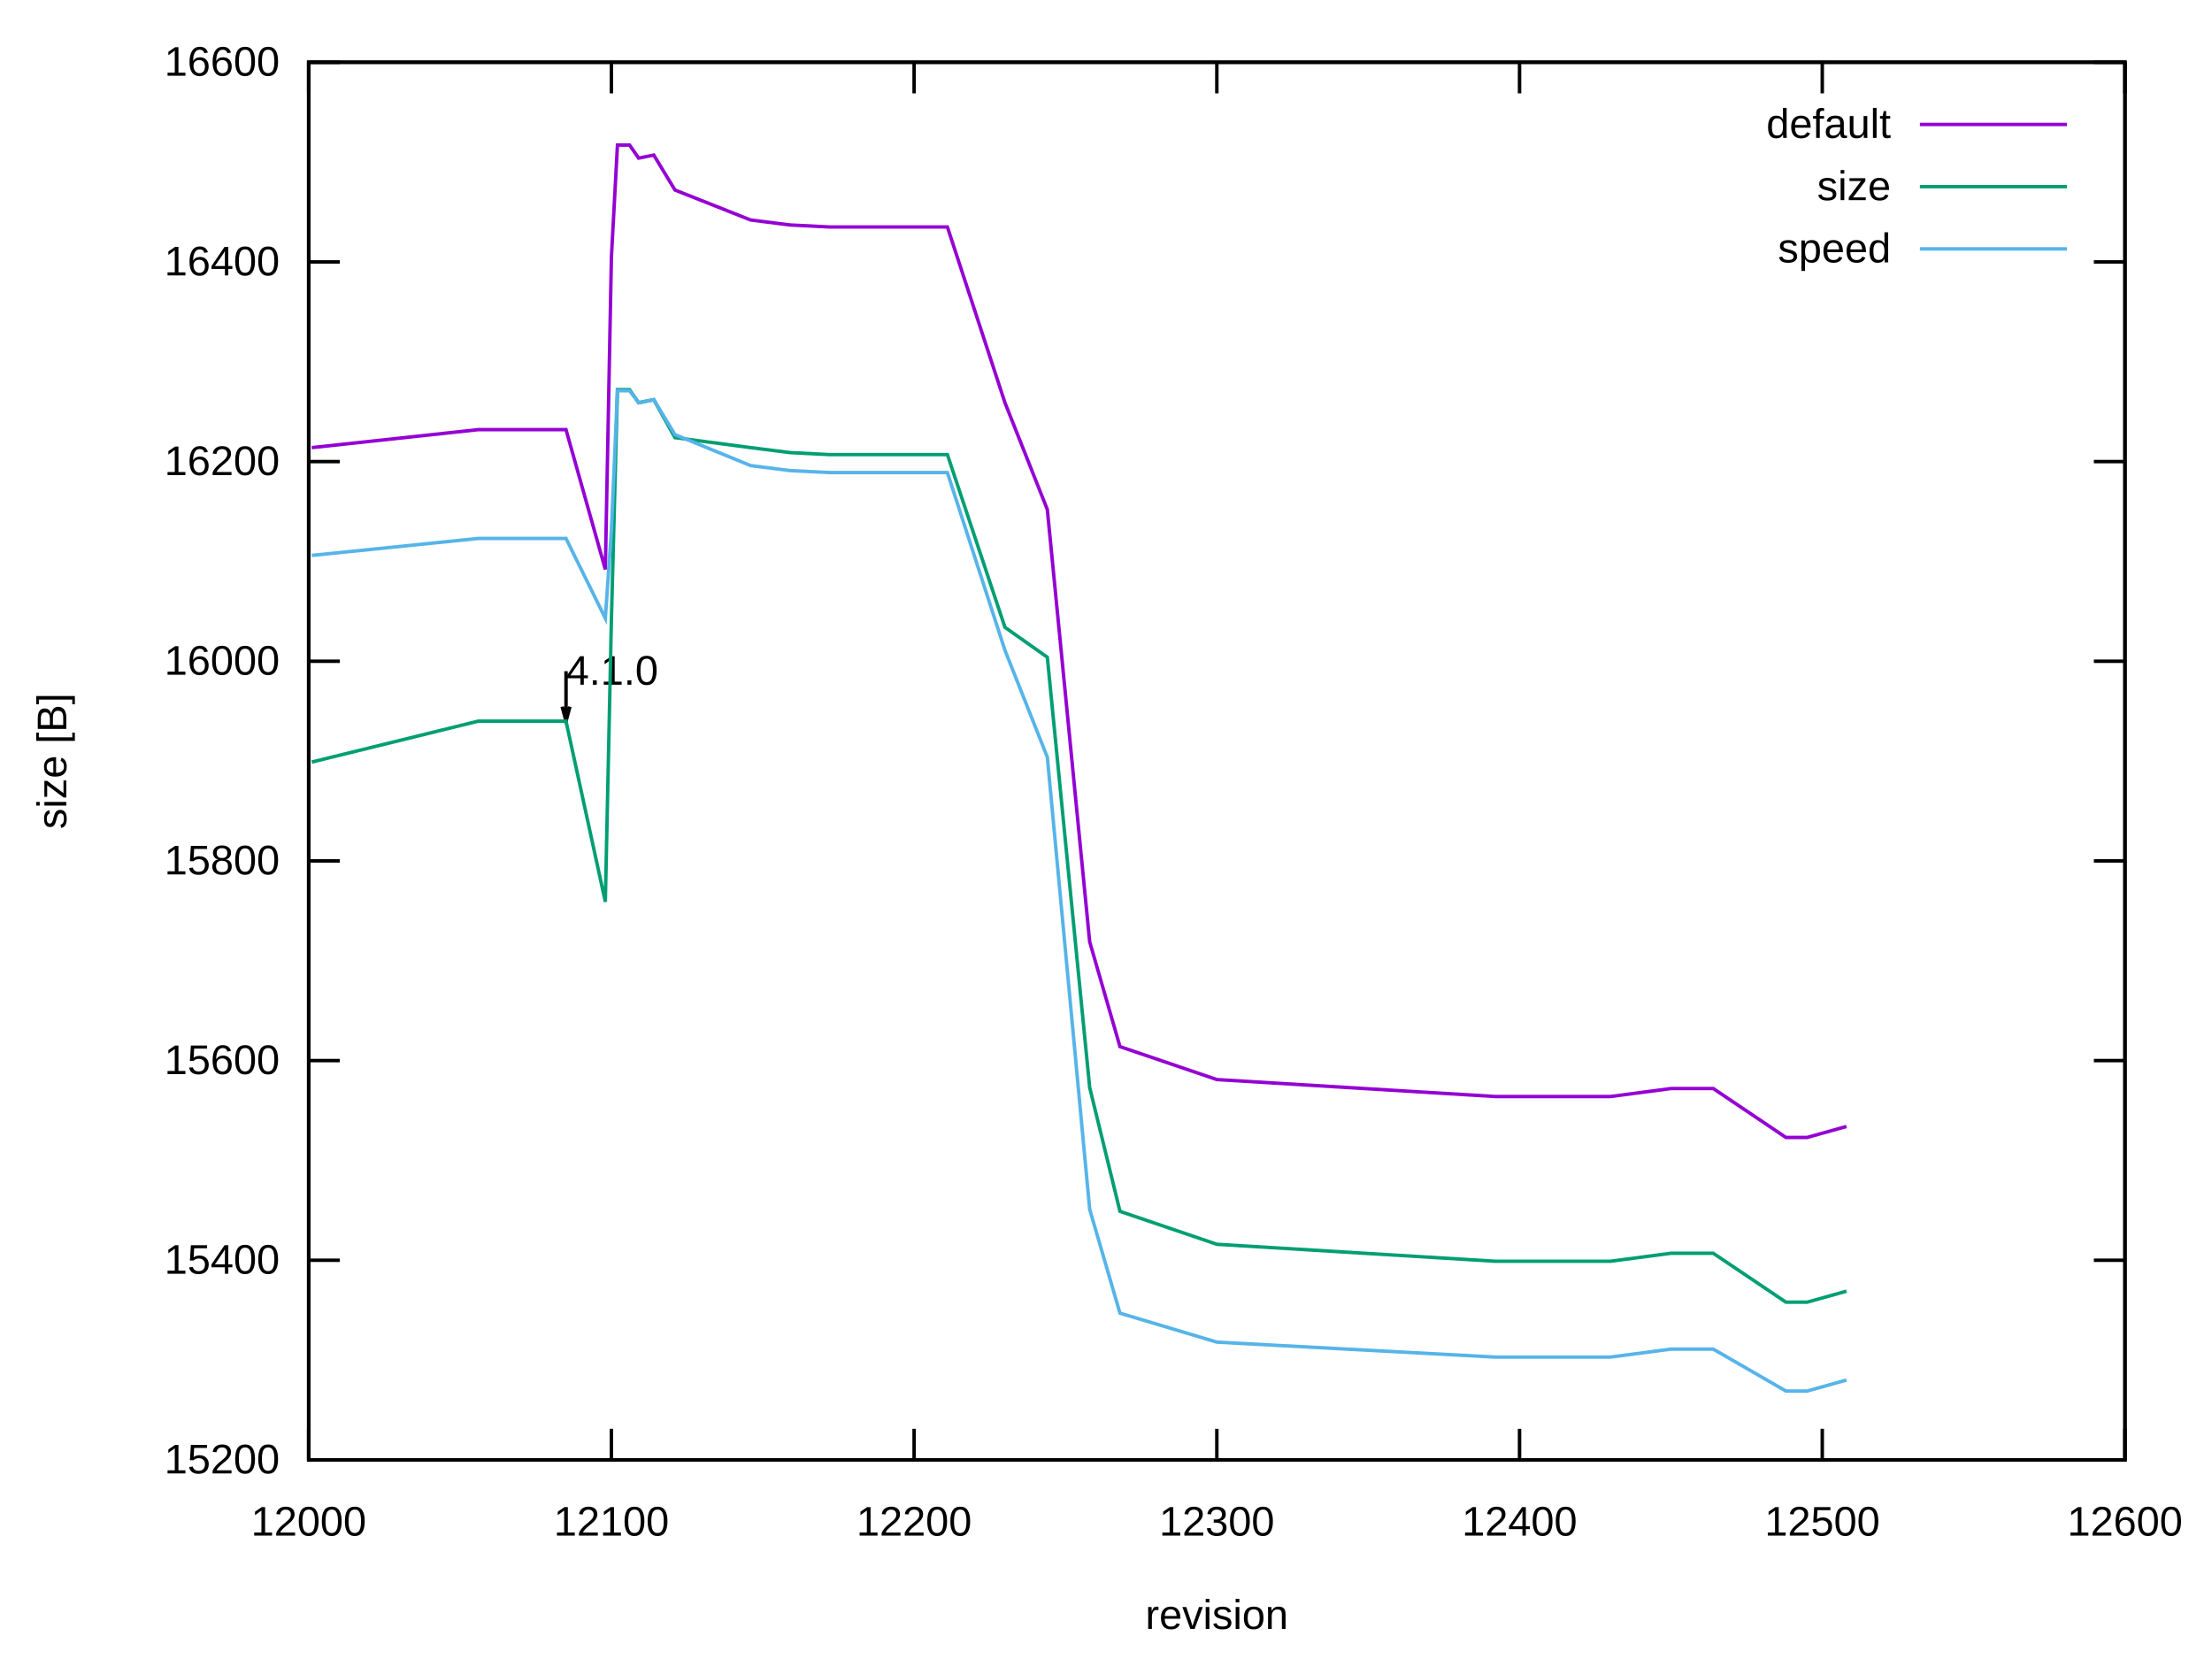
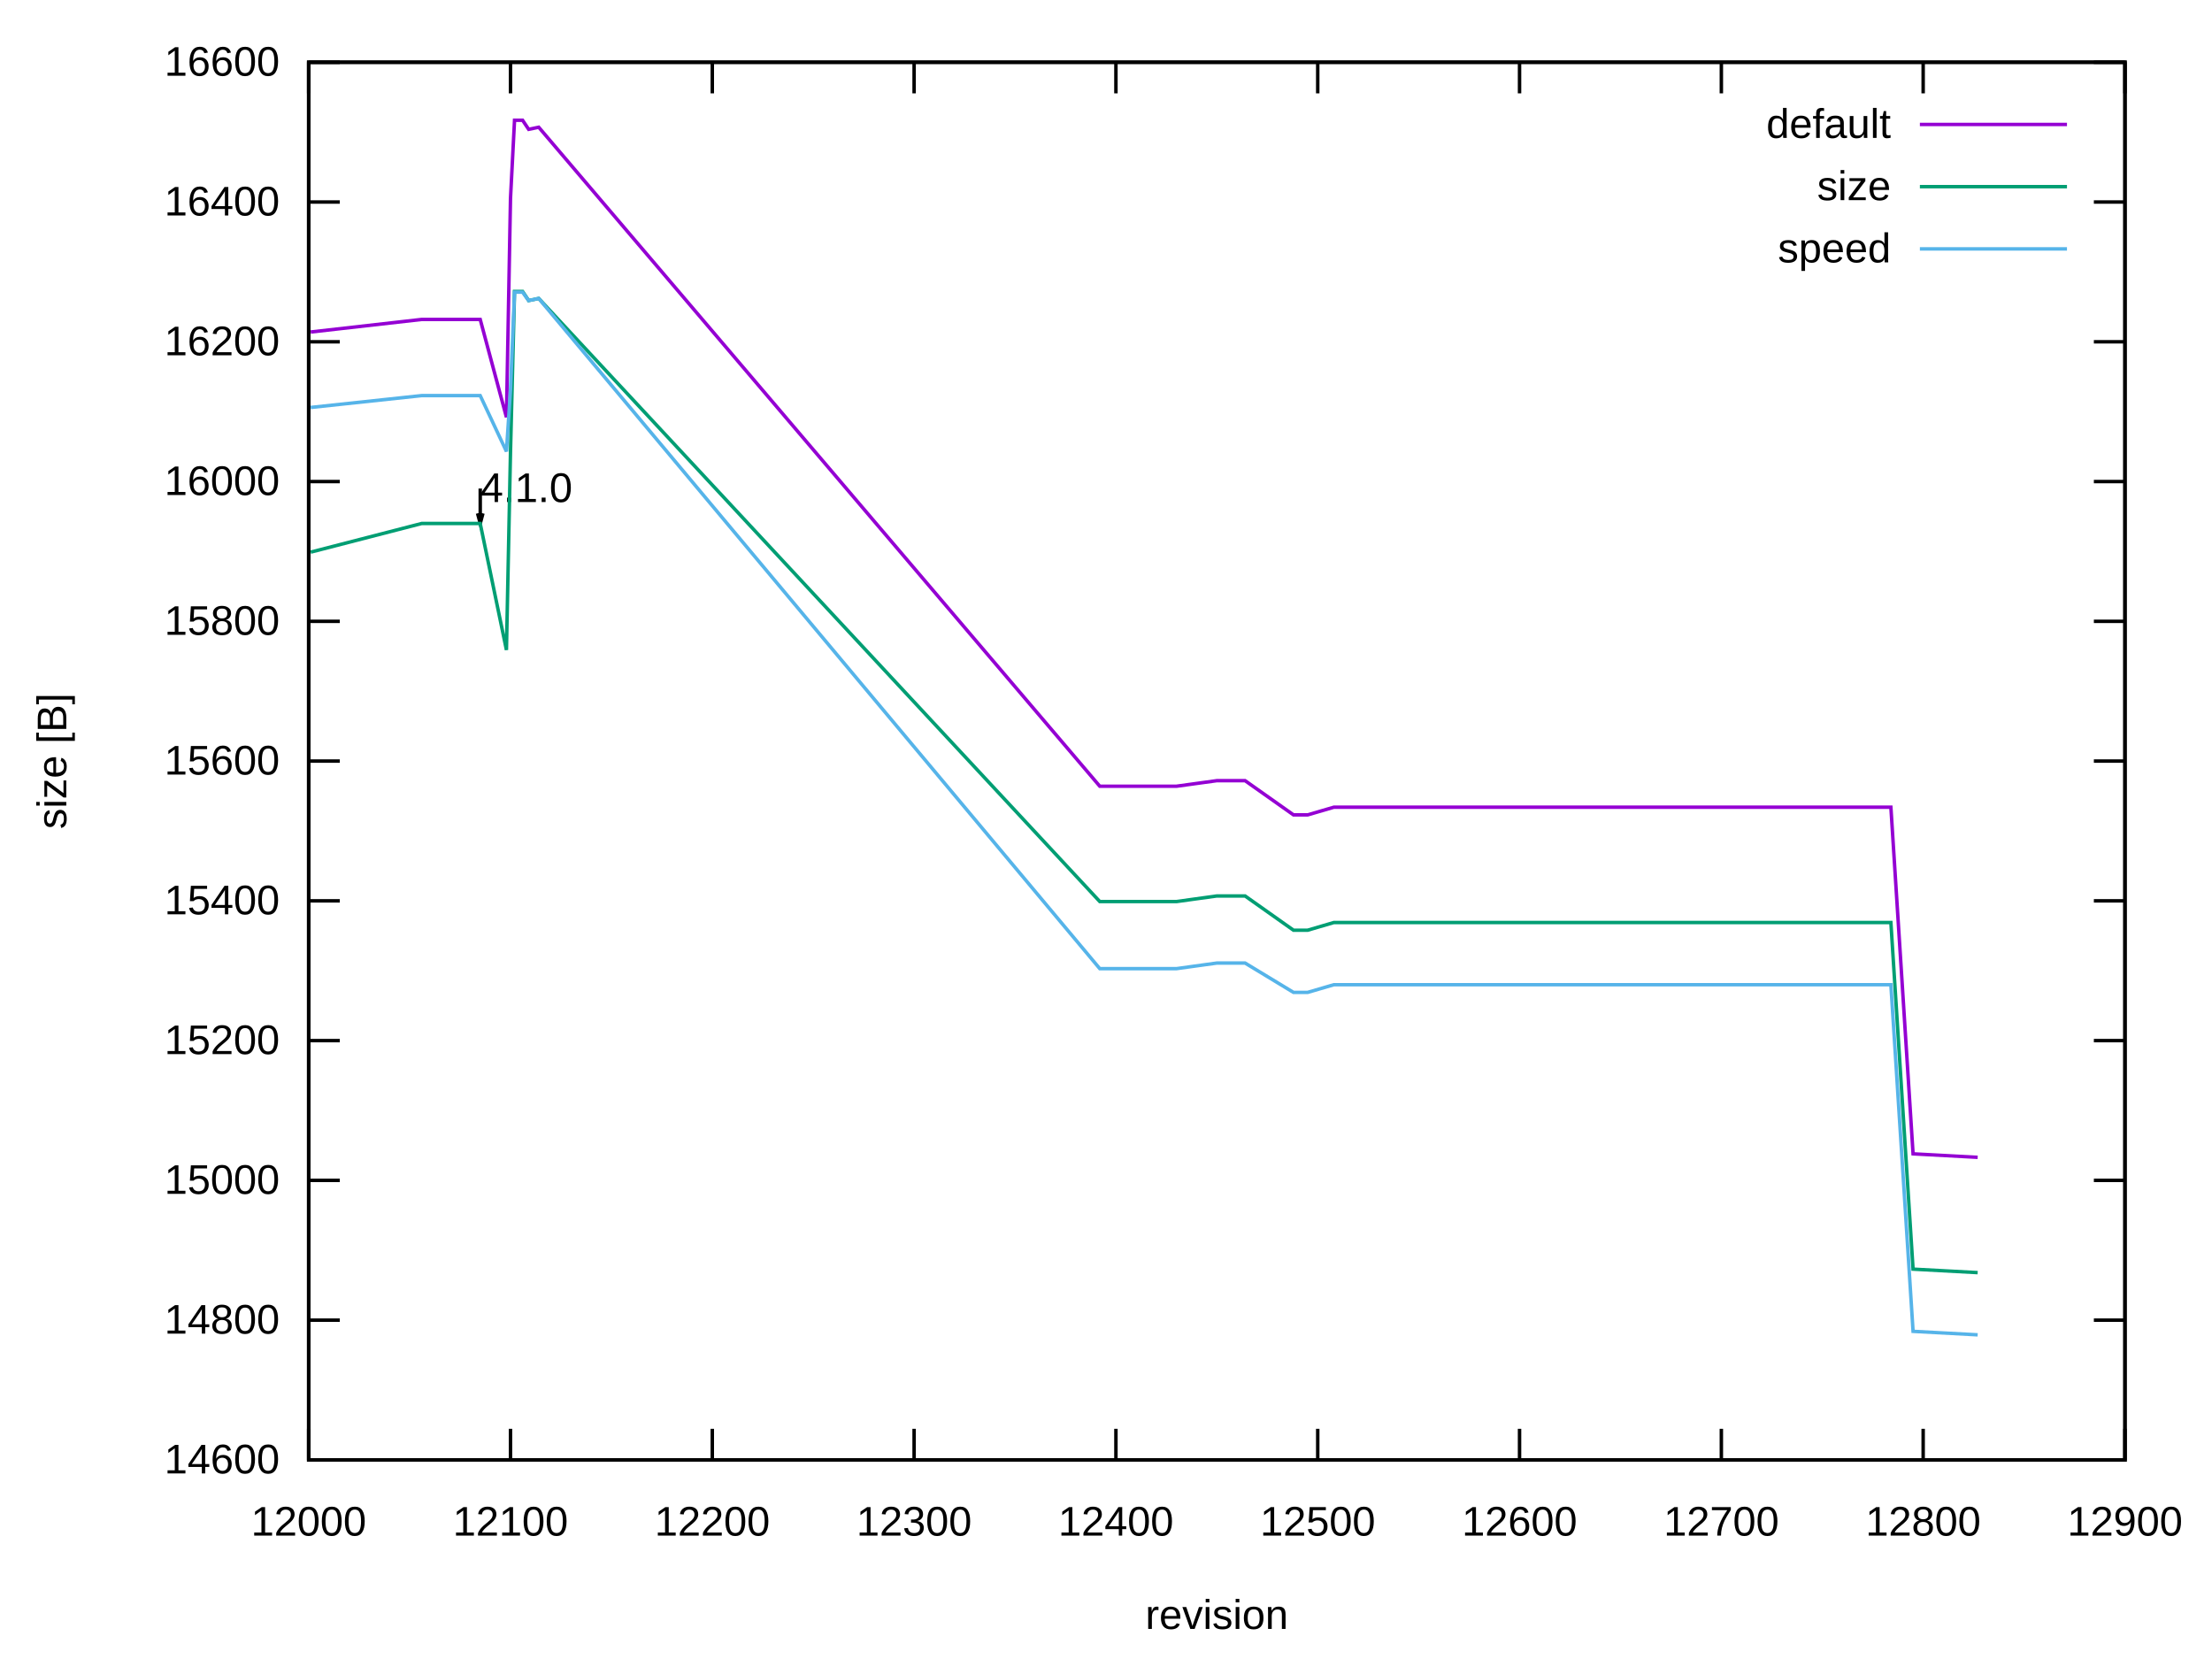
<svg xmlns="http://www.w3.org/2000/svg" xmlns:xlink="http://www.w3.org/1999/xlink" width="640" height="480" viewBox="0 0 640 480">
  <g id="gnuplot_canvas">
    <rect x="0" y="0" width="640" height="480" fill="none" />
    <defs>
      <circle id="gpDot" r="0.5" stroke-width="0.5" stroke="currentColor" />
      <path id="gpPt0" stroke-width="0.222" stroke="currentColor" d="M-1,0 h2 M0,-1 v2" />
      <path id="gpPt1" stroke-width="0.222" stroke="currentColor" d="M-1,-1 L1,1 M1,-1 L-1,1" />
      <path id="gpPt2" stroke-width="0.222" stroke="currentColor" d="M-1,0 L1,0 M0,-1 L0,1 M-1,-1 L1,1 M-1,1 L1,-1" />
      <rect id="gpPt3" stroke-width="0.222" stroke="currentColor" x="-1" y="-1" width="2" height="2" />
      <rect id="gpPt4" stroke-width="0.222" stroke="currentColor" fill="currentColor" x="-1" y="-1" width="2" height="2" />
      <circle id="gpPt5" stroke-width="0.222" stroke="currentColor" cx="0" cy="0" r="1" />
      <use xlink:href="#gpPt5" id="gpPt6" fill="currentColor" stroke="none" />
      <path id="gpPt7" stroke-width="0.222" stroke="currentColor" d="M0,-1.33 L-1.33,0.67 L1.33,0.67 z" />
      <use xlink:href="#gpPt7" id="gpPt8" fill="currentColor" stroke="none" />
      <use xlink:href="#gpPt7" id="gpPt9" stroke="currentColor" transform="rotate(180)" />
      <use xlink:href="#gpPt9" id="gpPt10" fill="currentColor" stroke="none" />
      <use xlink:href="#gpPt3" id="gpPt11" stroke="currentColor" transform="rotate(45)" />
      <use xlink:href="#gpPt11" id="gpPt12" fill="currentColor" stroke="none" />
      <path id="gpPt13" stroke-width="0.222" stroke="currentColor" d="M0,1.330 L1.265,0.411 L0.782,-1.067 L-0.782,-1.076 L-1.265,0.411 z" />
      <use xlink:href="#gpPt13" id="gpPt14" fill="currentColor" stroke="none" />
      <filter id="textbox" filterUnits="objectBoundingBox" x="0" y="0" height="1" width="1">
        <feFlood flood-color="white" flood-opacity="1" result="bgnd" />
        <feComposite in="SourceGraphic" in2="bgnd" operator="atop" />
      </filter>
      <filter id="greybox" filterUnits="objectBoundingBox" x="0" y="0" height="1" width="1">
        <feFlood flood-color="lightgrey" flood-opacity="1" result="grey" />
        <feComposite in="SourceGraphic" in2="grey" operator="atop" />
      </filter>
    </defs>
    <g fill="none" color="white" stroke="currentColor" stroke-width="1.00" stroke-linecap="butt" stroke-linejoin="miter">
</g>
    <g fill="none" color="black" stroke="currentColor" stroke-width="1.00" stroke-linecap="butt" stroke-linejoin="miter">
      <path stroke="black" d="M89.31,422.40 L98.31,422.40 M614.82,422.40 L605.82,422.40  " />
      <g transform="translate(80.92,426.30)" stroke="none" fill="black" font-family="Arial" font-size="12.00" text-anchor="end">
        <text>
+           <tspan font-family="Arial"> 14600</tspan>
+         </text>
+       </g>
+     </g>
+     <g fill="none" color="black" stroke="currentColor" stroke-width="1.00" stroke-linecap="butt" stroke-linejoin="miter">
+       <path stroke="black" d="M89.31,381.96 L98.31,381.96 M614.82,381.96 L605.82,381.96  " />
+       <g transform="translate(80.92,385.86)" stroke="none" fill="black" font-family="Arial" font-size="12.00" text-anchor="end">
+         <text>
+           <tspan font-family="Arial"> 14800</tspan>
+         </text>
+       </g>
+     </g>
+     <g fill="none" color="black" stroke="currentColor" stroke-width="1.00" stroke-linecap="butt" stroke-linejoin="miter">
+       <path stroke="black" d="M89.31,341.52 L98.31,341.52 M614.82,341.52 L605.82,341.52  " />
+       <g transform="translate(80.92,345.42)" stroke="none" fill="black" font-family="Arial" font-size="12.00" text-anchor="end">
+         <text>
+           <tspan font-family="Arial"> 15000</tspan>
+         </text>
+       </g>
+     </g>
+     <g fill="none" color="black" stroke="currentColor" stroke-width="1.00" stroke-linecap="butt" stroke-linejoin="miter">
+       <path stroke="black" d="M89.31,301.08 L98.31,301.08 M614.82,301.08 L605.82,301.08  " />
+       <g transform="translate(80.92,304.98)" stroke="none" fill="black" font-family="Arial" font-size="12.00" text-anchor="end">
+         <text>
          <tspan font-family="Arial"> 15200</tspan>
        </text>
      </g>
    </g>
    <g fill="none" color="black" stroke="currentColor" stroke-width="1.00" stroke-linecap="butt" stroke-linejoin="miter">
-       <path stroke="black" d="M89.31,364.63 L98.31,364.63 M614.82,364.63 L605.82,364.63  " />
-       <g transform="translate(80.92,368.53)" stroke="none" fill="black" font-family="Arial" font-size="12.00" text-anchor="end">
+       <path stroke="black" d="M89.31,260.64 L98.31,260.64 M614.82,260.64 L605.82,260.64  " />
+       <g transform="translate(80.92,264.54)" stroke="none" fill="black" font-family="Arial" font-size="12.00" text-anchor="end">
        <text>
          <tspan font-family="Arial"> 15400</tspan>
        </text>
      </g>
    </g>
    <g fill="none" color="black" stroke="currentColor" stroke-width="1.00" stroke-linecap="butt" stroke-linejoin="miter">
-       <path stroke="black" d="M89.31,306.86 L98.31,306.86 M614.82,306.86 L605.82,306.86  " />
-       <g transform="translate(80.92,310.76)" stroke="none" fill="black" font-family="Arial" font-size="12.00" text-anchor="end">
+       <path stroke="black" d="M89.31,220.20 L98.31,220.20 M614.82,220.20 L605.82,220.20  " />
+       <g transform="translate(80.92,224.10)" stroke="none" fill="black" font-family="Arial" font-size="12.00" text-anchor="end">
        <text>
          <tspan font-family="Arial"> 15600</tspan>
        </text>
      </g>
    </g>
    <g fill="none" color="black" stroke="currentColor" stroke-width="1.00" stroke-linecap="butt" stroke-linejoin="miter">
-       <path stroke="black" d="M89.31,249.09 L98.31,249.09 M614.82,249.09 L605.82,249.09  " />
-       <g transform="translate(80.92,252.99)" stroke="none" fill="black" font-family="Arial" font-size="12.00" text-anchor="end">
+       <path stroke="black" d="M89.31,179.77 L98.31,179.77 M614.82,179.77 L605.82,179.77  " />
+       <g transform="translate(80.92,183.67)" stroke="none" fill="black" font-family="Arial" font-size="12.00" text-anchor="end">
        <text>
          <tspan font-family="Arial"> 15800</tspan>
        </text>
      </g>
    </g>
    <g fill="none" color="black" stroke="currentColor" stroke-width="1.00" stroke-linecap="butt" stroke-linejoin="miter">
-       <path stroke="black" d="M89.31,191.32 L98.31,191.32 M614.82,191.32 L605.82,191.32  " />
-       <g transform="translate(80.92,195.22)" stroke="none" fill="black" font-family="Arial" font-size="12.00" text-anchor="end">
+       <path stroke="black" d="M89.31,139.33 L98.31,139.33 M614.82,139.33 L605.82,139.33  " />
+       <g transform="translate(80.92,143.23)" stroke="none" fill="black" font-family="Arial" font-size="12.00" text-anchor="end">
        <text>
          <tspan font-family="Arial"> 16000</tspan>
        </text>
      </g>
    </g>
    <g fill="none" color="black" stroke="currentColor" stroke-width="1.00" stroke-linecap="butt" stroke-linejoin="miter">
-       <path stroke="black" d="M89.31,133.55 L98.31,133.55 M614.82,133.55 L605.82,133.55  " />
-       <g transform="translate(80.92,137.45)" stroke="none" fill="black" font-family="Arial" font-size="12.00" text-anchor="end">
+       <path stroke="black" d="M89.31,98.89 L98.31,98.89 M614.82,98.89 L605.82,98.89  " />
+       <g transform="translate(80.92,102.79)" stroke="none" fill="black" font-family="Arial" font-size="12.00" text-anchor="end">
        <text>
          <tspan font-family="Arial"> 16200</tspan>
        </text>
      </g>
    </g>
    <g fill="none" color="black" stroke="currentColor" stroke-width="1.00" stroke-linecap="butt" stroke-linejoin="miter">
-       <path stroke="black" d="M89.31,75.78 L98.31,75.78 M614.82,75.78 L605.82,75.78  " />
-       <g transform="translate(80.92,79.68)" stroke="none" fill="black" font-family="Arial" font-size="12.00" text-anchor="end">
+       <path stroke="black" d="M89.31,58.45 L98.31,58.45 M614.82,58.45 L605.82,58.45  " />
+       <g transform="translate(80.92,62.35)" stroke="none" fill="black" font-family="Arial" font-size="12.00" text-anchor="end">
        <text>
          <tspan font-family="Arial"> 16400</tspan>
        </text>
      </g>
    </g>
    <g fill="none" color="black" stroke="currentColor" stroke-width="1.00" stroke-linecap="butt" stroke-linejoin="miter">
      <path stroke="black" d="M89.31,18.01 L98.31,18.01 M614.82,18.01 L605.82,18.01  " />
      <g transform="translate(80.92,21.91)" stroke="none" fill="black" font-family="Arial" font-size="12.00" text-anchor="end">
        <text>
          <tspan font-family="Arial"> 16600</tspan>
        </text>
      </g>
    </g>
    <g fill="none" color="black" stroke="currentColor" stroke-width="1.00" stroke-linecap="butt" stroke-linejoin="miter">
      <path stroke="black" d="M89.31,422.40 L89.31,413.40 M89.31,18.01 L89.31,27.01  " />
      <g transform="translate(89.31,444.30)" stroke="none" fill="black" font-family="Arial" font-size="12.00" text-anchor="middle">
        <text>
          <tspan font-family="Arial"> 12000</tspan>
        </text>
      </g>
    </g>
    <g fill="none" color="black" stroke="currentColor" stroke-width="1.00" stroke-linecap="butt" stroke-linejoin="miter">
-       <path stroke="black" d="M176.90,422.40 L176.90,413.40 M176.90,18.01 L176.90,27.01  " />
-       <g transform="translate(176.90,444.30)" stroke="none" fill="black" font-family="Arial" font-size="12.00" text-anchor="middle">
+       <path stroke="black" d="M147.70,422.40 L147.70,413.40 M147.70,18.01 L147.70,27.01  " />
+       <g transform="translate(147.70,444.30)" stroke="none" fill="black" font-family="Arial" font-size="12.00" text-anchor="middle">
        <text>
          <tspan font-family="Arial"> 12100</tspan>
+         </text>
+       </g>
+     </g>
+     <g fill="none" color="black" stroke="currentColor" stroke-width="1.00" stroke-linecap="butt" stroke-linejoin="miter">
+       <path stroke="black" d="M206.09,422.40 L206.09,413.40 M206.09,18.01 L206.09,27.01  " />
+       <g transform="translate(206.09,444.30)" stroke="none" fill="black" font-family="Arial" font-size="12.00" text-anchor="middle">
+         <text>
+           <tspan font-family="Arial"> 12200</tspan>
        </text>
      </g>
    </g>
    <g fill="none" color="black" stroke="currentColor" stroke-width="1.00" stroke-linecap="butt" stroke-linejoin="miter">
      <path stroke="black" d="M264.48,422.40 L264.48,413.40 M264.48,18.01 L264.48,27.01  " />
      <g transform="translate(264.48,444.30)" stroke="none" fill="black" font-family="Arial" font-size="12.00" text-anchor="middle">
        <text>
-           <tspan font-family="Arial"> 12200</tspan>
-         </text>
-       </g>
-     </g>
-     <g fill="none" color="black" stroke="currentColor" stroke-width="1.00" stroke-linecap="butt" stroke-linejoin="miter">
-       <path stroke="black" d="M352.07,422.40 L352.07,413.40 M352.07,18.01 L352.07,27.01  " />
-       <g transform="translate(352.07,444.30)" stroke="none" fill="black" font-family="Arial" font-size="12.00" text-anchor="middle">
-         <text>
          <tspan font-family="Arial"> 12300</tspan>
+         </text>
+       </g>
+     </g>
+     <g fill="none" color="black" stroke="currentColor" stroke-width="1.00" stroke-linecap="butt" stroke-linejoin="miter">
+       <path stroke="black" d="M322.87,422.40 L322.87,413.40 M322.87,18.01 L322.87,27.01  " />
+       <g transform="translate(322.87,444.30)" stroke="none" fill="black" font-family="Arial" font-size="12.00" text-anchor="middle">
+         <text>
+           <tspan font-family="Arial"> 12400</tspan>
+         </text>
+       </g>
+     </g>
+     <g fill="none" color="black" stroke="currentColor" stroke-width="1.00" stroke-linecap="butt" stroke-linejoin="miter">
+       <path stroke="black" d="M381.26,422.40 L381.26,413.40 M381.26,18.01 L381.26,27.01  " />
+       <g transform="translate(381.26,444.30)" stroke="none" fill="black" font-family="Arial" font-size="12.00" text-anchor="middle">
+         <text>
+           <tspan font-family="Arial"> 12500</tspan>
        </text>
      </g>
    </g>
    <g fill="none" color="black" stroke="currentColor" stroke-width="1.00" stroke-linecap="butt" stroke-linejoin="miter">
      <path stroke="black" d="M439.65,422.40 L439.65,413.40 M439.65,18.01 L439.65,27.01  " />
      <g transform="translate(439.65,444.30)" stroke="none" fill="black" font-family="Arial" font-size="12.00" text-anchor="middle">
        <text>
-           <tspan font-family="Arial"> 12400</tspan>
-         </text>
-       </g>
-     </g>
-     <g fill="none" color="black" stroke="currentColor" stroke-width="1.00" stroke-linecap="butt" stroke-linejoin="miter">
-       <path stroke="black" d="M527.24,422.40 L527.24,413.40 M527.24,18.01 L527.24,27.01  " />
-       <g transform="translate(527.24,444.30)" stroke="none" fill="black" font-family="Arial" font-size="12.00" text-anchor="middle">
-         <text>
-           <tspan font-family="Arial"> 12500</tspan>
+           <tspan font-family="Arial"> 12600</tspan>
+         </text>
+       </g>
+     </g>
+     <g fill="none" color="black" stroke="currentColor" stroke-width="1.00" stroke-linecap="butt" stroke-linejoin="miter">
+       <path stroke="black" d="M498.04,422.40 L498.04,413.40 M498.04,18.01 L498.04,27.01  " />
+       <g transform="translate(498.04,444.30)" stroke="none" fill="black" font-family="Arial" font-size="12.00" text-anchor="middle">
+         <text>
+           <tspan font-family="Arial"> 12700</tspan>
+         </text>
+       </g>
+     </g>
+     <g fill="none" color="black" stroke="currentColor" stroke-width="1.00" stroke-linecap="butt" stroke-linejoin="miter">
+       <path stroke="black" d="M556.43,422.40 L556.43,413.40 M556.43,18.01 L556.43,27.01  " />
+       <g transform="translate(556.43,444.30)" stroke="none" fill="black" font-family="Arial" font-size="12.00" text-anchor="middle">
+         <text>
+           <tspan font-family="Arial"> 12800</tspan>
        </text>
      </g>
    </g>
    <g fill="none" color="black" stroke="currentColor" stroke-width="1.00" stroke-linecap="butt" stroke-linejoin="miter">
      <path stroke="black" d="M614.82,422.40 L614.82,413.40 M614.82,18.01 L614.82,27.01  " />
      <g transform="translate(614.82,444.30)" stroke="none" fill="black" font-family="Arial" font-size="12.00" text-anchor="middle">
        <text>
-           <tspan font-family="Arial"> 12600</tspan>
+           <tspan font-family="Arial"> 12900</tspan>
        </text>
      </g>
    </g>
    <g fill="none" color="black" stroke="currentColor" stroke-width="1.00" stroke-linecap="butt" stroke-linejoin="miter">
</g>
    <g fill="none" color="black" stroke="currentColor" stroke-width="1.00" stroke-linecap="butt" stroke-linejoin="miter">
      <path stroke="black" d="M89.31,18.01 L89.31,422.40 L614.82,422.40 L614.82,18.01 L89.31,18.01 Z  " />
-       <g transform="translate(163.76,198.11)" stroke="none" fill="black" font-family="Arial" font-size="12.00" text-anchor="start">
+       <g transform="translate(138.94,145.25)" stroke="none" fill="black" font-family="Arial" font-size="12.00" text-anchor="start">
        <text>
          <tspan font-family="Arial">4.1.0</tspan>
        </text>
      </g>
-       <path stroke="black" d="M162.65,204.46 L163.77,208.64 L164.89,204.46 M163.77,194.20 L163.77,208.64  " />
+       <path stroke="black" d="M138.17,148.53 L138.95,151.45 L139.73,148.53 M138.95,141.34 L138.95,151.45  " />
    </g>
    <g fill="none" color="black" stroke="currentColor" stroke-width="1.00" stroke-linecap="butt" stroke-linejoin="miter">
      <g transform="translate(19.18,220.21) rotate(270)" stroke="none" fill="black" font-family="Arial" font-size="12.00" text-anchor="middle">
        <text>
          <tspan font-family="Arial">size [B]</tspan>
        </text>
      </g>
    </g>
    <g fill="none" color="black" stroke="currentColor" stroke-width="1.00" stroke-linecap="butt" stroke-linejoin="miter">
      <g transform="translate(352.06,471.30)" stroke="none" fill="black" font-family="Arial" font-size="12.00" text-anchor="middle">
        <text>
          <tspan font-family="Arial">revision</tspan>
        </text>
      </g>
    </g>
    <g fill="none" color="black" stroke="currentColor" stroke-width="1.00" stroke-linecap="butt" stroke-linejoin="miter">
</g>
    <g id="gnuplot_plot_1">
      <g fill="none" color="black" stroke="currentColor" stroke-width="1.00" stroke-linecap="butt" stroke-linejoin="miter">
        <g transform="translate(547.09,39.91)" stroke="none" fill="black" font-family="Arial" font-size="12.00" text-anchor="end">
          <text>
            <tspan font-family="Arial">default</tspan>
          </text>
        </g>
      </g>
      <g fill="none" color="black" stroke="currentColor" stroke-width="1.00" stroke-linecap="butt" stroke-linejoin="miter">
-         <path stroke="rgb(148,   0, 211)" d="M555.48,36.01 L598.04,36.01 M90.19,129.51 L138.36,124.31 L163.76,124.31 L175.14,164.75 L176.90,74.34 L178.65,41.98   L182.15,41.98 L184.78,45.74 L189.16,44.87 L195.29,54.98 L217.18,63.65 L228.57,65.09 L239.96,65.67 L274.11,65.67   L290.76,116.51 L303.02,147.41 L315.28,272.49 L324.04,302.82 L352.07,312.35 L432.64,317.26 L452.79,317.26 L465.93,317.26   L483.44,314.95 L495.70,314.95 L516.72,329.10 L522.86,329.10 L534.24,325.92  " />
+         <path stroke="rgb(148,   0, 211)" d="M555.48,36.01 L598.04,36.01 M89.89,96.06 L122.01,92.42 L138.94,92.42 L146.53,120.73 L147.70,57.44 L148.87,34.79   L151.20,34.79 L152.96,37.42 L155.87,36.81 L318.20,227.48 L331.63,227.48 L340.39,227.48 L352.07,225.87 L360.24,225.87   L374.25,235.77 L378.34,235.77 L385.93,233.55 L464.17,233.55 L482.27,233.55 L491.62,233.55 L493.37,233.55 L524.90,233.55   L547.09,233.55 L553.51,333.84 L572.20,334.85  " />
      </g>
    </g>
    <g id="gnuplot_plot_2">
      <g fill="none" color="black" stroke="currentColor" stroke-width="1.00" stroke-linecap="butt" stroke-linejoin="miter">
        <g transform="translate(547.09,57.91)" stroke="none" fill="black" font-family="Arial" font-size="12.00" text-anchor="end">
          <text>
            <tspan font-family="Arial">size</tspan>
          </text>
        </g>
      </g>
      <g fill="none" color="black" stroke="currentColor" stroke-width="1.00" stroke-linecap="butt" stroke-linejoin="miter">
-         <path stroke="rgb(  0, 158, 115)" d="M555.48,54.01 L598.04,54.01 M90.19,220.49 L138.36,208.65 L163.76,208.65 L175.14,260.93 L176.90,179.19 L178.65,112.75   L182.15,112.75 L184.78,116.51 L189.16,115.64 L195.29,126.62 L217.18,129.51 L228.57,130.95 L239.96,131.53 L274.11,131.53   L290.76,181.50 L303.02,190.16 L315.28,314.66 L324.04,350.48 L352.07,360.01 L432.64,364.92 L452.79,364.92 L465.93,364.92   L483.44,362.61 L495.70,362.61 L516.72,376.76 L522.86,376.76 L534.24,373.58  " />
+         <path stroke="rgb(  0, 158, 115)" d="M555.48,54.01 L598.04,54.01 M89.89,159.75 L122.01,151.46 L138.94,151.46 L146.53,188.06 L147.70,130.83 L148.87,84.33   L151.20,84.33 L152.96,86.96 L155.87,86.35 L318.20,260.85 L331.63,260.85 L340.39,260.85 L352.07,259.23 L360.24,259.23   L374.25,269.14 L378.34,269.14 L385.93,266.91 L464.17,266.91 L482.27,266.91 L491.62,266.91 L493.37,266.91 L524.90,266.91   L547.09,266.91 L553.51,367.20 L572.20,368.21  " />
      </g>
    </g>
    <g id="gnuplot_plot_3">
      <g fill="none" color="black" stroke="currentColor" stroke-width="1.00" stroke-linecap="butt" stroke-linejoin="miter">
        <g transform="translate(547.09,75.91)" stroke="none" fill="black" font-family="Arial" font-size="12.00" text-anchor="end">
          <text>
            <tspan font-family="Arial">speed</tspan>
          </text>
        </g>
      </g>
      <g fill="none" color="black" stroke="currentColor" stroke-width="1.00" stroke-linecap="butt" stroke-linejoin="miter">
-         <path stroke="rgb( 86, 180, 233)" d="M555.48,72.01 L598.04,72.01 M90.19,160.70 L138.36,155.79 L163.76,155.79 L175.14,178.90 L176.90,153.48 L178.65,113.04   L182.15,113.04 L184.78,116.51 L189.16,115.64 L195.29,125.75 L217.18,134.71 L228.57,136.15 L239.96,136.73 L274.11,136.73   L290.76,188.14 L303.02,219.05 L315.28,349.90 L324.04,379.94 L352.07,388.32 L432.64,392.65 L452.79,392.65 L465.93,392.65   L483.44,390.34 L495.70,390.34 L516.72,402.47 L522.86,402.47 L534.24,399.29  " />
+         <path stroke="rgb( 86, 180, 233)" d="M555.48,72.01 L598.04,72.01 M89.89,117.89 L122.01,114.46 L138.94,114.46 L146.53,130.63 L147.70,112.84 L148.87,84.53   L151.20,84.53 L152.96,86.96 L155.87,86.35 L318.20,280.26 L331.63,280.26 L340.39,280.26 L352.07,278.64 L360.24,278.64   L374.25,287.13 L378.34,287.13 L385.93,284.91 L464.17,284.91 L482.27,284.91 L491.62,284.91 L493.37,284.91 L524.90,284.91   L547.09,284.91 L553.51,385.20 L572.20,386.21  " />
      </g>
    </g>
    <g fill="none" color="white" stroke="rgb( 86, 180, 233)" stroke-width="2.00" stroke-linecap="butt" stroke-linejoin="miter">
</g>
    <g fill="none" color="black" stroke="currentColor" stroke-width="2.00" stroke-linecap="butt" stroke-linejoin="miter">
</g>
    <g fill="none" color="black" stroke="black" stroke-width="1.00" stroke-linecap="butt" stroke-linejoin="miter">
</g>
    <g fill="none" color="black" stroke="currentColor" stroke-width="1.00" stroke-linecap="butt" stroke-linejoin="miter">
      <path stroke="black" d="M89.31,18.01 L89.31,422.40 L614.82,422.40 L614.82,18.01 L89.31,18.01 Z  " />
    </g>
    <g fill="none" color="black" stroke="currentColor" stroke-width="1.00" stroke-linecap="butt" stroke-linejoin="miter">
</g>
  </g>
</svg>
